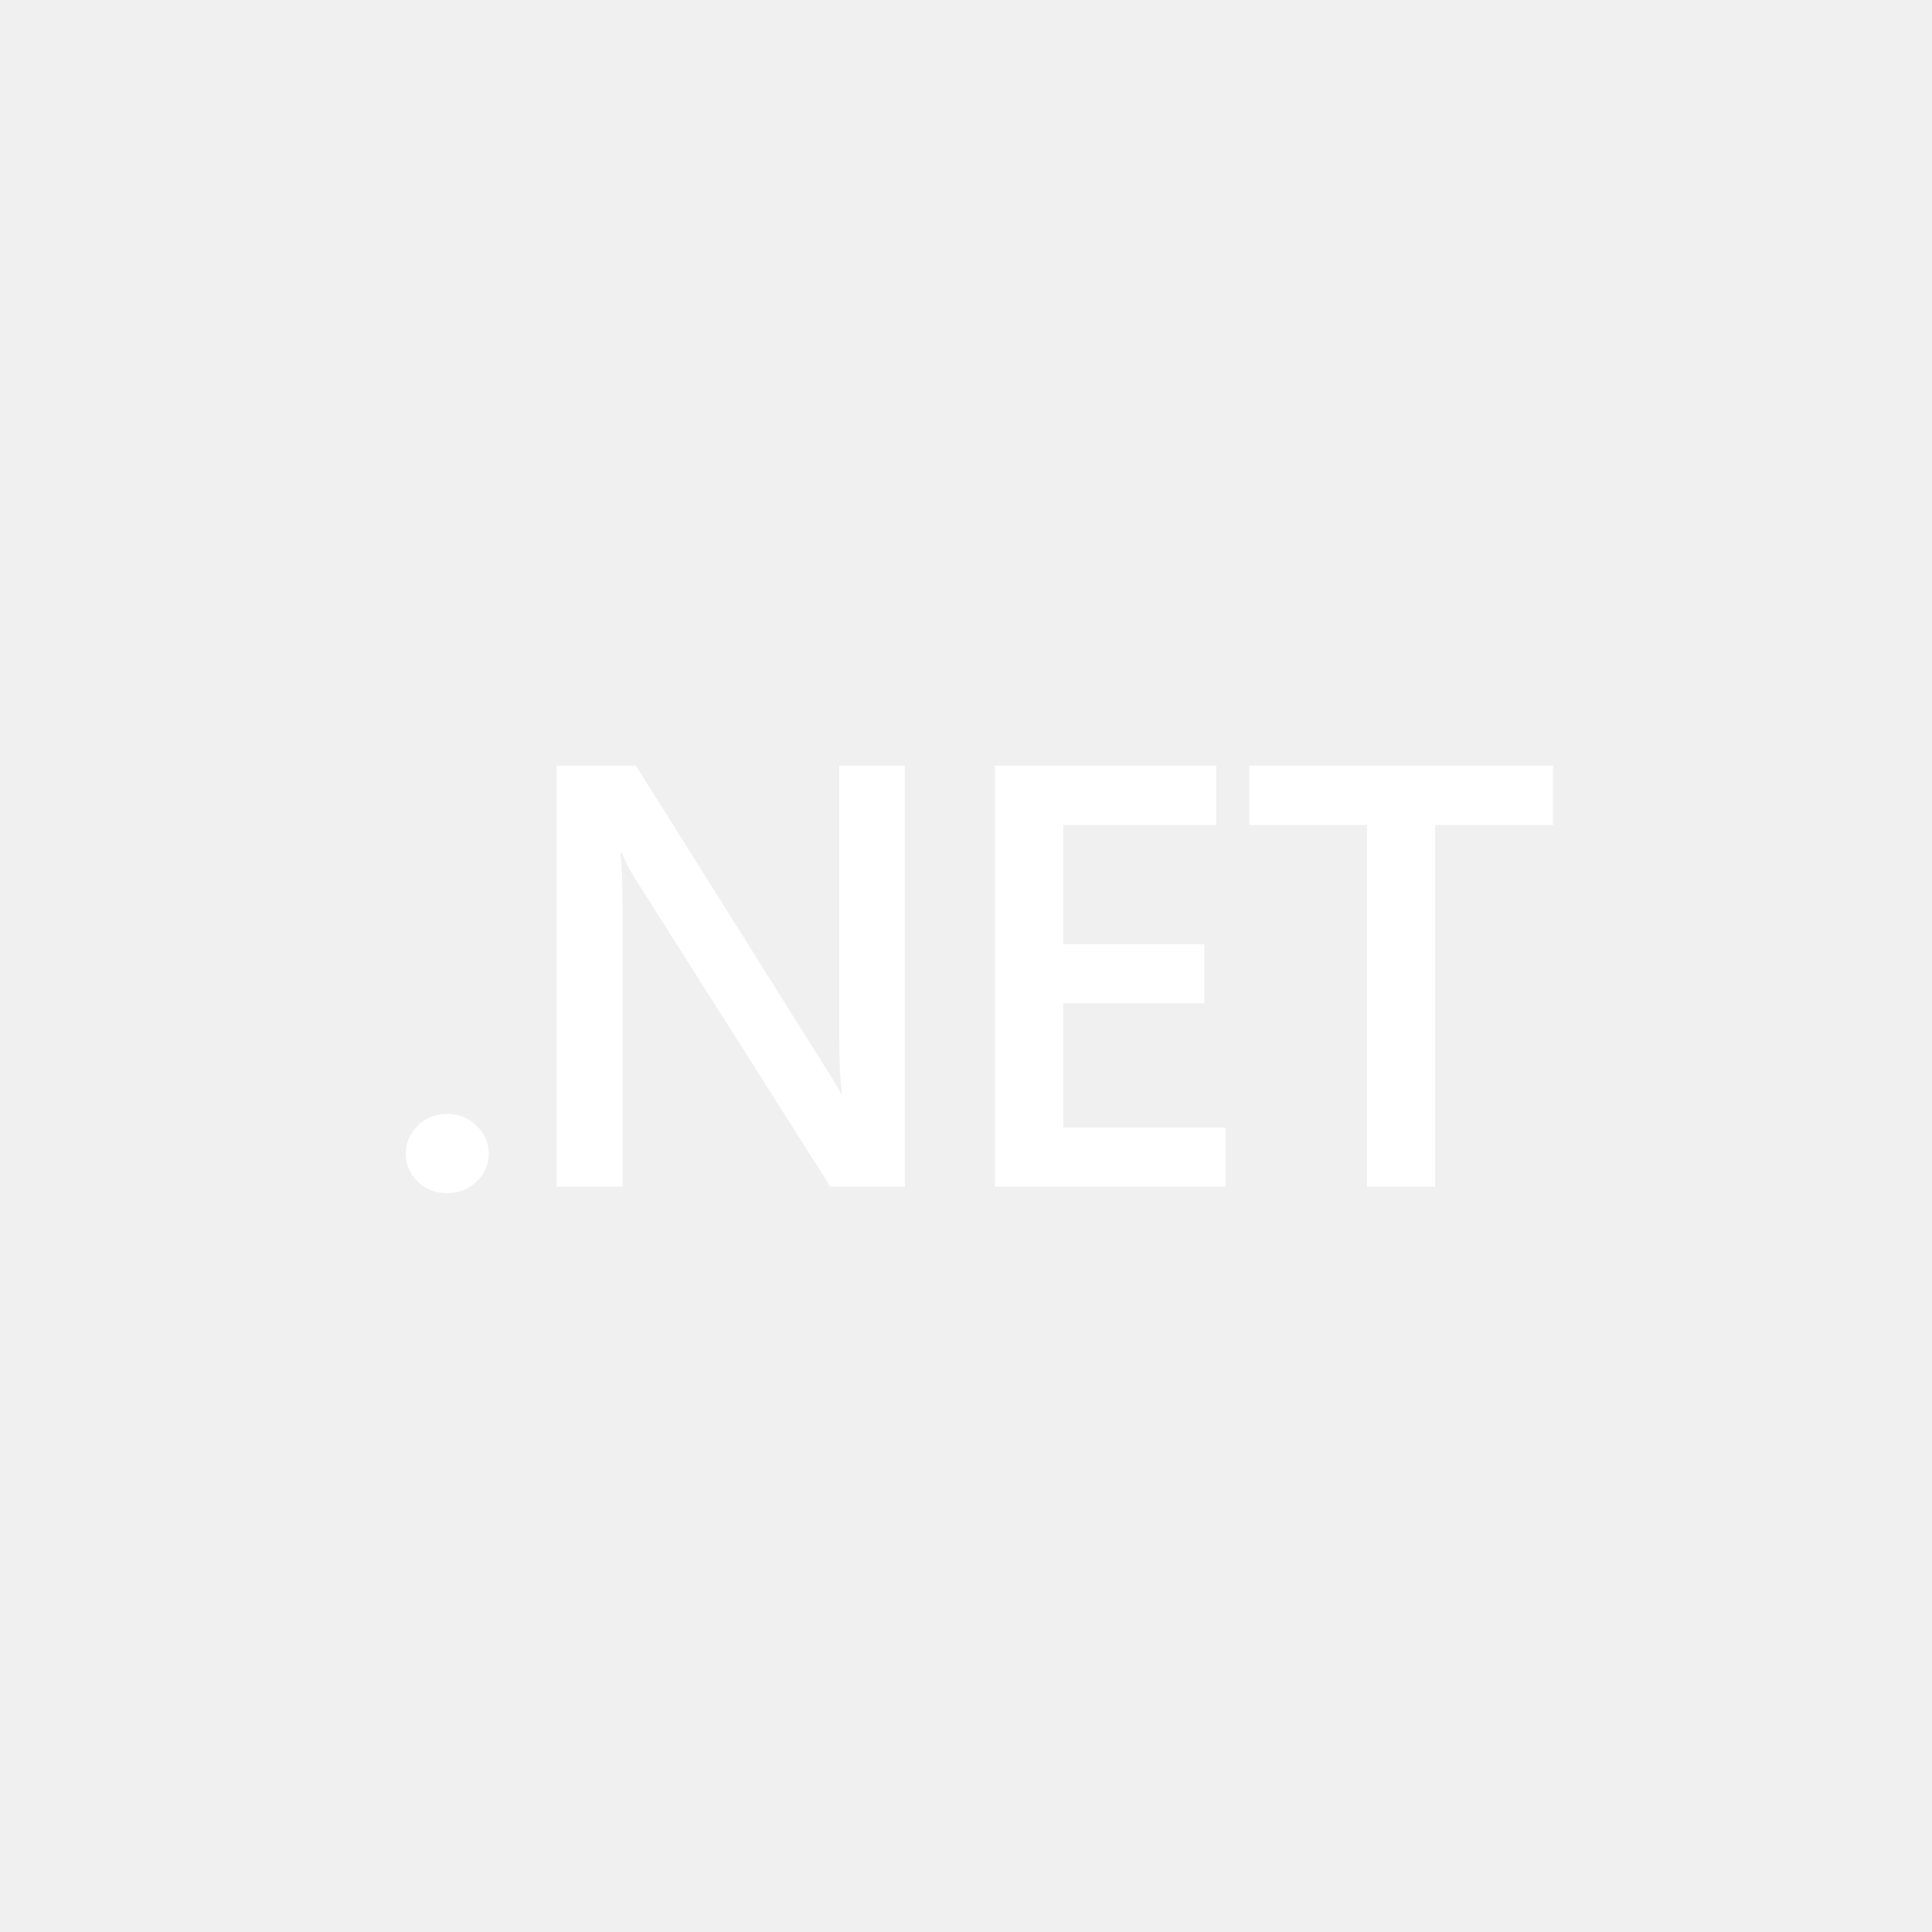
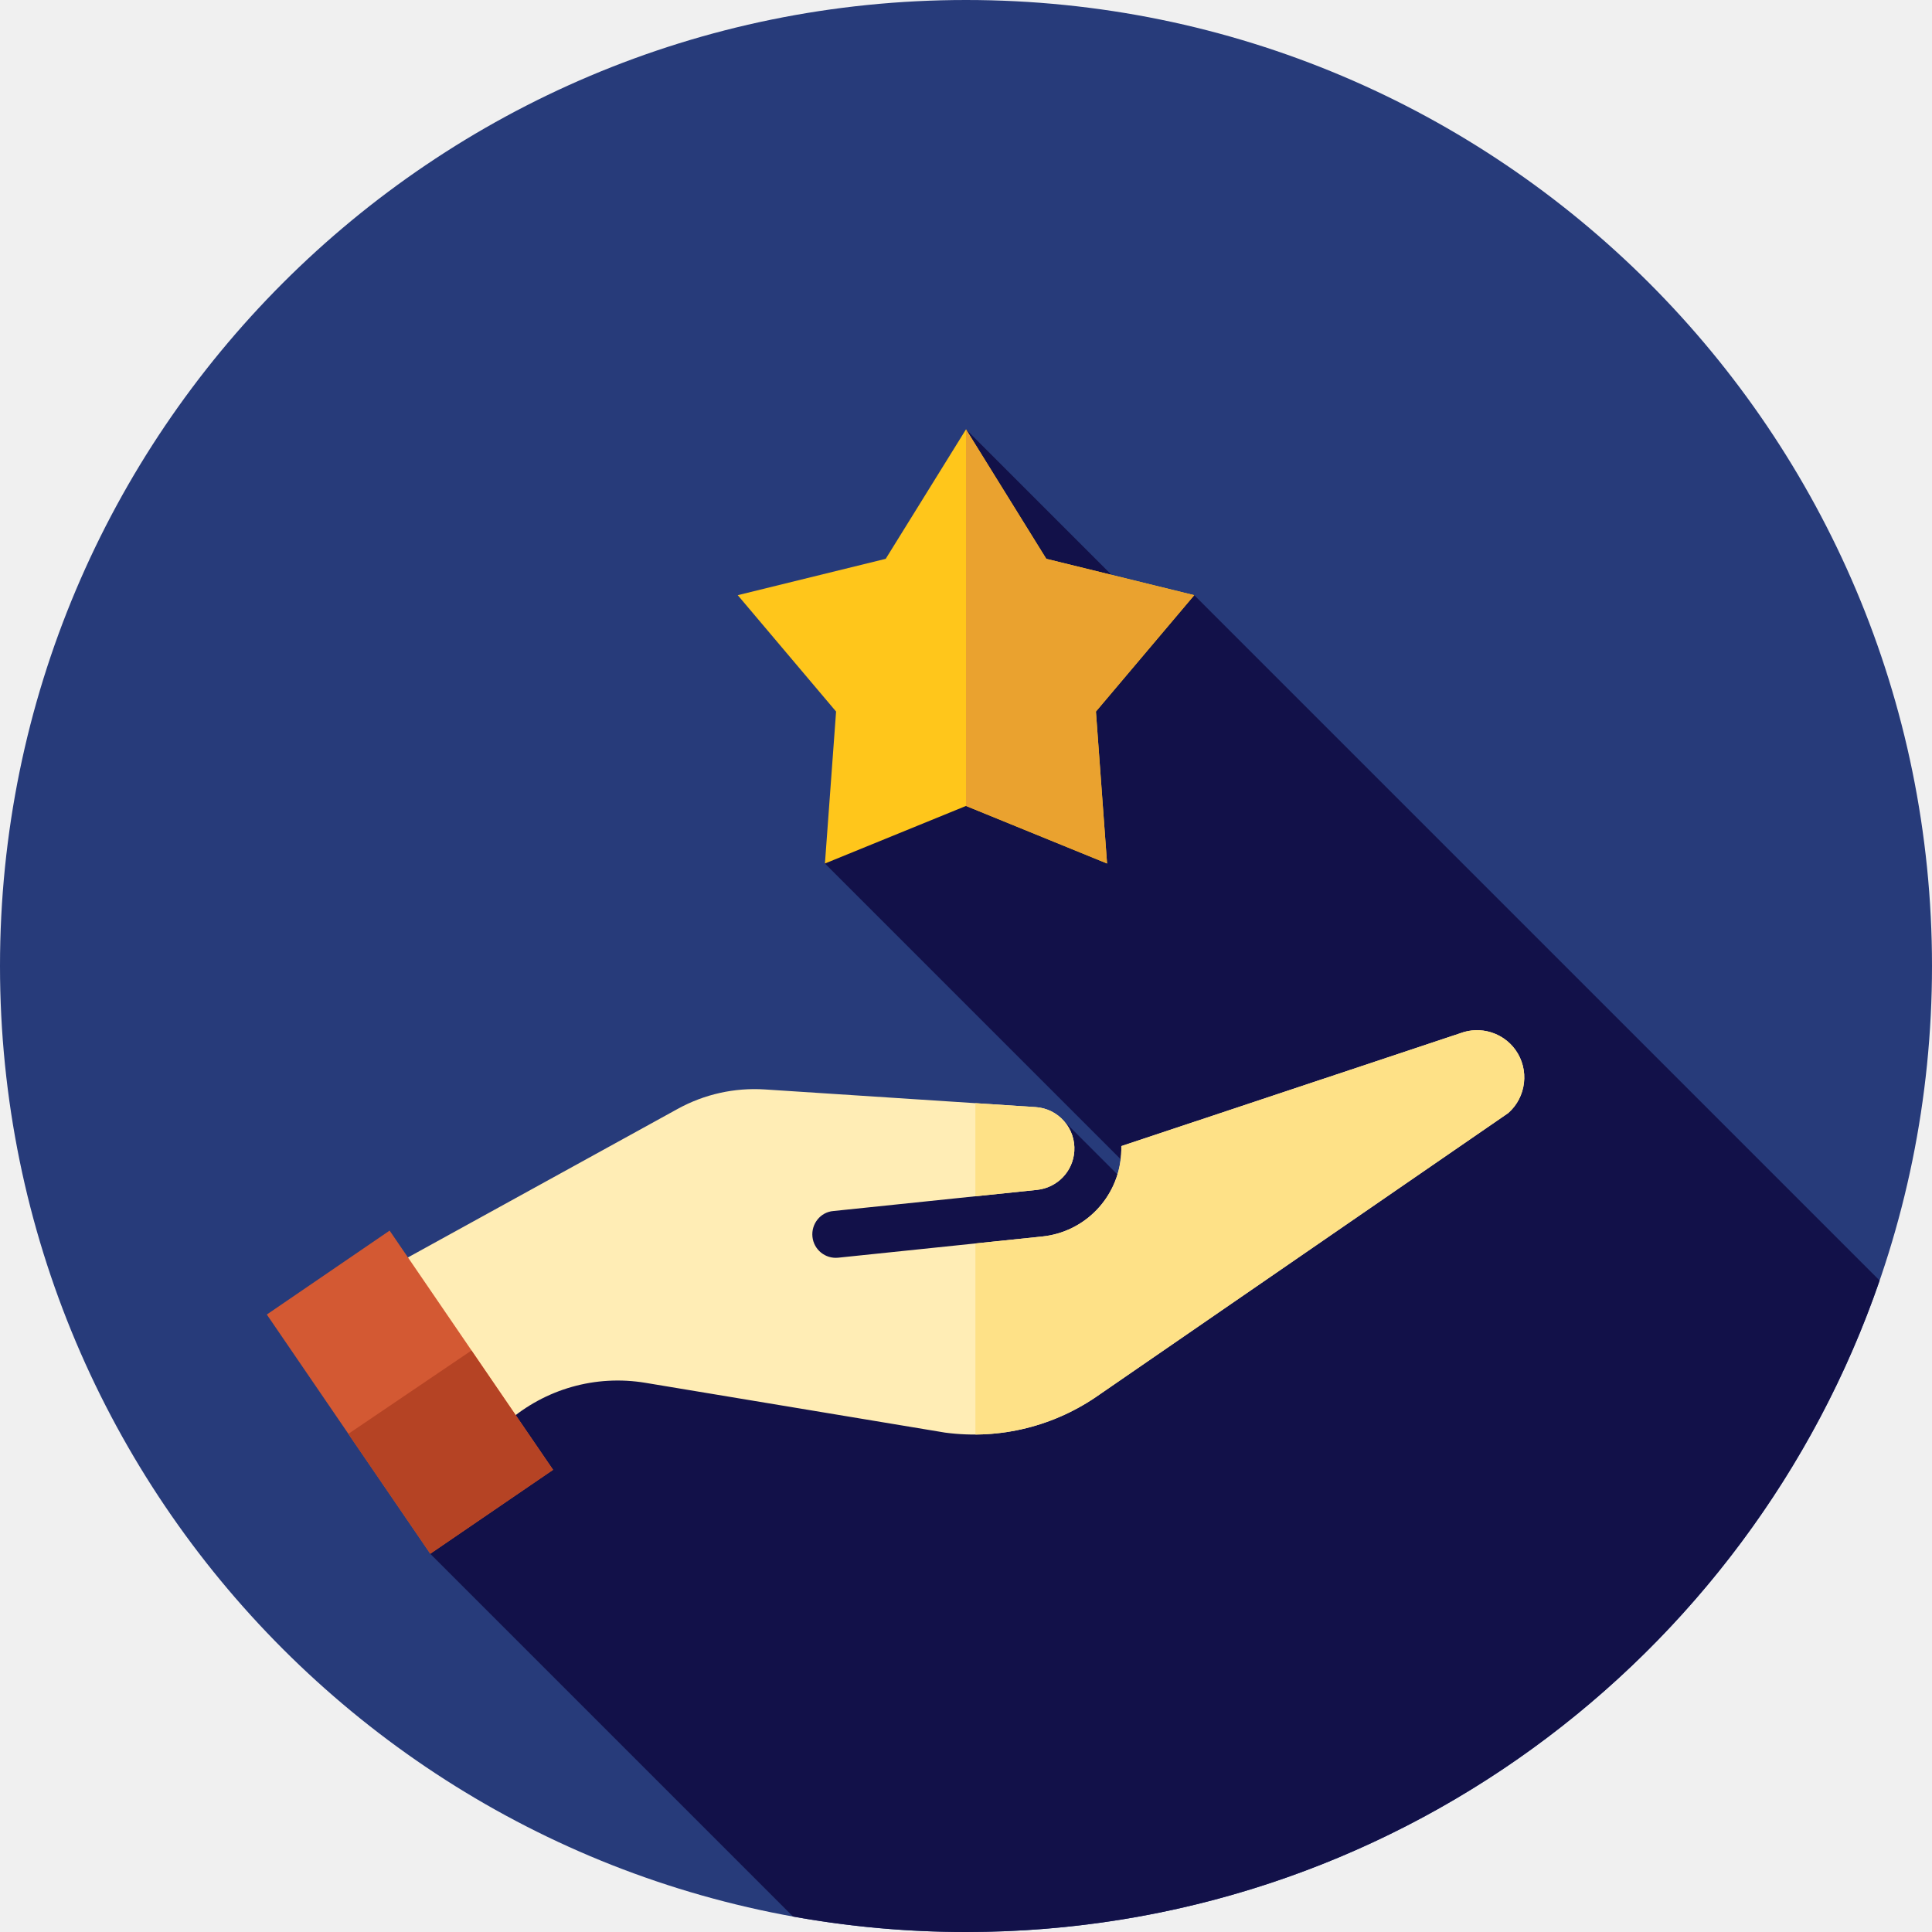
- <svg xmlns="http://www.w3.org/2000/svg" width="456" height="456" viewBox="0 0 456 456" version="1.1" xml:space="preserve" style="fill-rule:evenodd;clip-rule:evenodd;stroke-linejoin:round;stroke-miterlimit:2;">
-   <path d="m 105.5,281.609 c -2.703,0 -5.001,-0.9 -6.893,-2.702 -1.892,-1.848 -2.838,-4.042 -2.838,-6.582 0,-2.587 0.946,-4.804 2.838,-6.652 1.892,-1.848 4.19,-2.772 6.893,-2.772 2.748,0 5.068,0.924 6.96,2.772 1.937,1.848 2.906,4.064 2.906,6.652 0,2.54 -0.968,4.734 -2.906,6.582 -1.892,1.802 -4.212,2.702 -6.96,2.702 z" style="fill:#ffffff;fill-rule:nonzero;stroke-width:0.838" />
-   <path d="M 213.561,280.084 H 195.99 L 149.7,207.054 c -1.171,-1.848 -2.14,-3.765 -2.906,-5.751 h -0.406 c 0.361,2.125 0.541,6.675 0.541,13.65 v 65.132 h -15.543 v -99.36 h 18.719 l 44.737,71.298 c 1.892,2.957 3.109,4.989 3.649,6.098 h 0.27 c -0.45,-2.632 -0.676,-7.09 -0.676,-13.373 v -64.023 h 15.476 z" style="fill:#ffffff;fill-rule:nonzero;stroke-width:0.838" />
-   <path d="m 289.251,280.084 h -54.401 v -99.36 h 52.238 v 13.997 h -36.154 v 28.131 h 33.316 v 13.927 h -33.316 v 29.378 h 38.316 z" style="fill:#ffffff;fill-rule:nonzero;stroke-width:0.838" />
-   <path d="M 366.565,194.721 H 338.722 v 85.363 h -16.084 v -85.363 h -27.775 v -13.997 h 71.701 z" style="fill:#ffffff;fill-rule:nonzero;stroke-width:0.838" />
+ <svg xmlns="http://www.w3.org/2000/svg" version="1.1" id="Layer_1" viewBox="0 0 512 512" xml:space="preserve">
+   <circle style="fill:#273B7A;" cx="256" cy="256" r="256" />
+   <path style="fill:#121149;" d="M498.112,339.347L316.49,157.727l-12.048,4.494L256,113.778l-26.145,75.852l-11.24,39.209  l100.397,100.397l-2.45,2.45l-34.569-34.568l-69.953,2.269h-37.064l-60.95,112.387l96.128,96.128C225.03,510.59,240.35,512,256,512  C368.202,512,463.534,439.811,498.112,339.347z" />
+   <path style="fill:#FFEDB5;" d="M401.606,278.219c-3.303-4.591-9.307-6.397-14.601-4.41c-0.076,0.029-0.152,0.055-0.228,0.081  l-89.619,29.836c0.019,0.721,0.005,1.445-0.043,2.174c-0.748,11.445-9.599,20.639-20.971,21.792l-54.01,5.61  c-3.417,0.357-6.472-2.126-6.827-5.541c-0.357-3.417,2.126-6.551,5.541-6.827l54.01-5.61c5.33-0.581,9.495-4.86,9.847-10.235  c0.191-2.934-0.772-5.766-2.712-7.975c-1.939-2.21-4.624-3.532-7.558-3.724l-71.711-4.675c-8.054-0.522-16.05,1.255-23.121,5.148  l-94.575,52.079l25.612,51.645l23.757-20.725c10.09-8.801,23.455-12.593,36.667-10.397l79.41,13.196  c14.551,1.934,29.139-1.695,41.088-10.218l108.118-74.461C404.513,290.763,405.371,283.45,401.606,278.219z" />
+   <g>
+     <path style="fill:#FEE187;" d="M274.856,315.326c5.33-0.581,9.495-4.86,9.847-10.235c0.191-2.934-0.772-5.766-2.712-7.975   c-1.939-2.21-4.624-3.532-7.558-3.724l-15.948-1.04v24.673L274.856,315.326z" />
+     <path style="fill:#FEE187;" d="M401.606,278.219c-3.303-4.591-9.307-6.397-14.601-4.41c-0.076,0.029-0.152,0.055-0.228,0.081   l-89.619,29.836c0.019,0.721,0.005,1.445-0.043,2.174c-0.748,11.445-9.599,20.639-20.971,21.792l-17.653,1.834v50.641   c11.812-0.072,23.323-3.765,33.073-10.721l108.118-74.459C404.513,290.763,405.371,283.45,401.606,278.219z" />
+   </g>
+   <polygon style="fill:#FFC61B;" points="256,113.778 277.278,148.094 316.49,157.727 290.43,188.568 293.385,228.838 256,213.583   218.615,228.838 221.57,188.568 195.51,157.727 234.722,148.094 " />
+   <polygon style="fill:#EAA22F;" points="256,113.778 277.278,148.094 316.49,157.727 290.43,188.568 293.385,228.838 256,213.583 " />
+   <rect x="88.927" y="330.54" transform="matrix(0.8256 -0.5643 0.5643 0.8256 -189.2337 125.6507)" style="fill:#D35933;" width="39.418" height="76.78" />
+   <polygon style="fill:#B54324;" points="146.568,389.529 124.947,357.897 92.307,379.997 114.026,411.772 " />
</svg>
